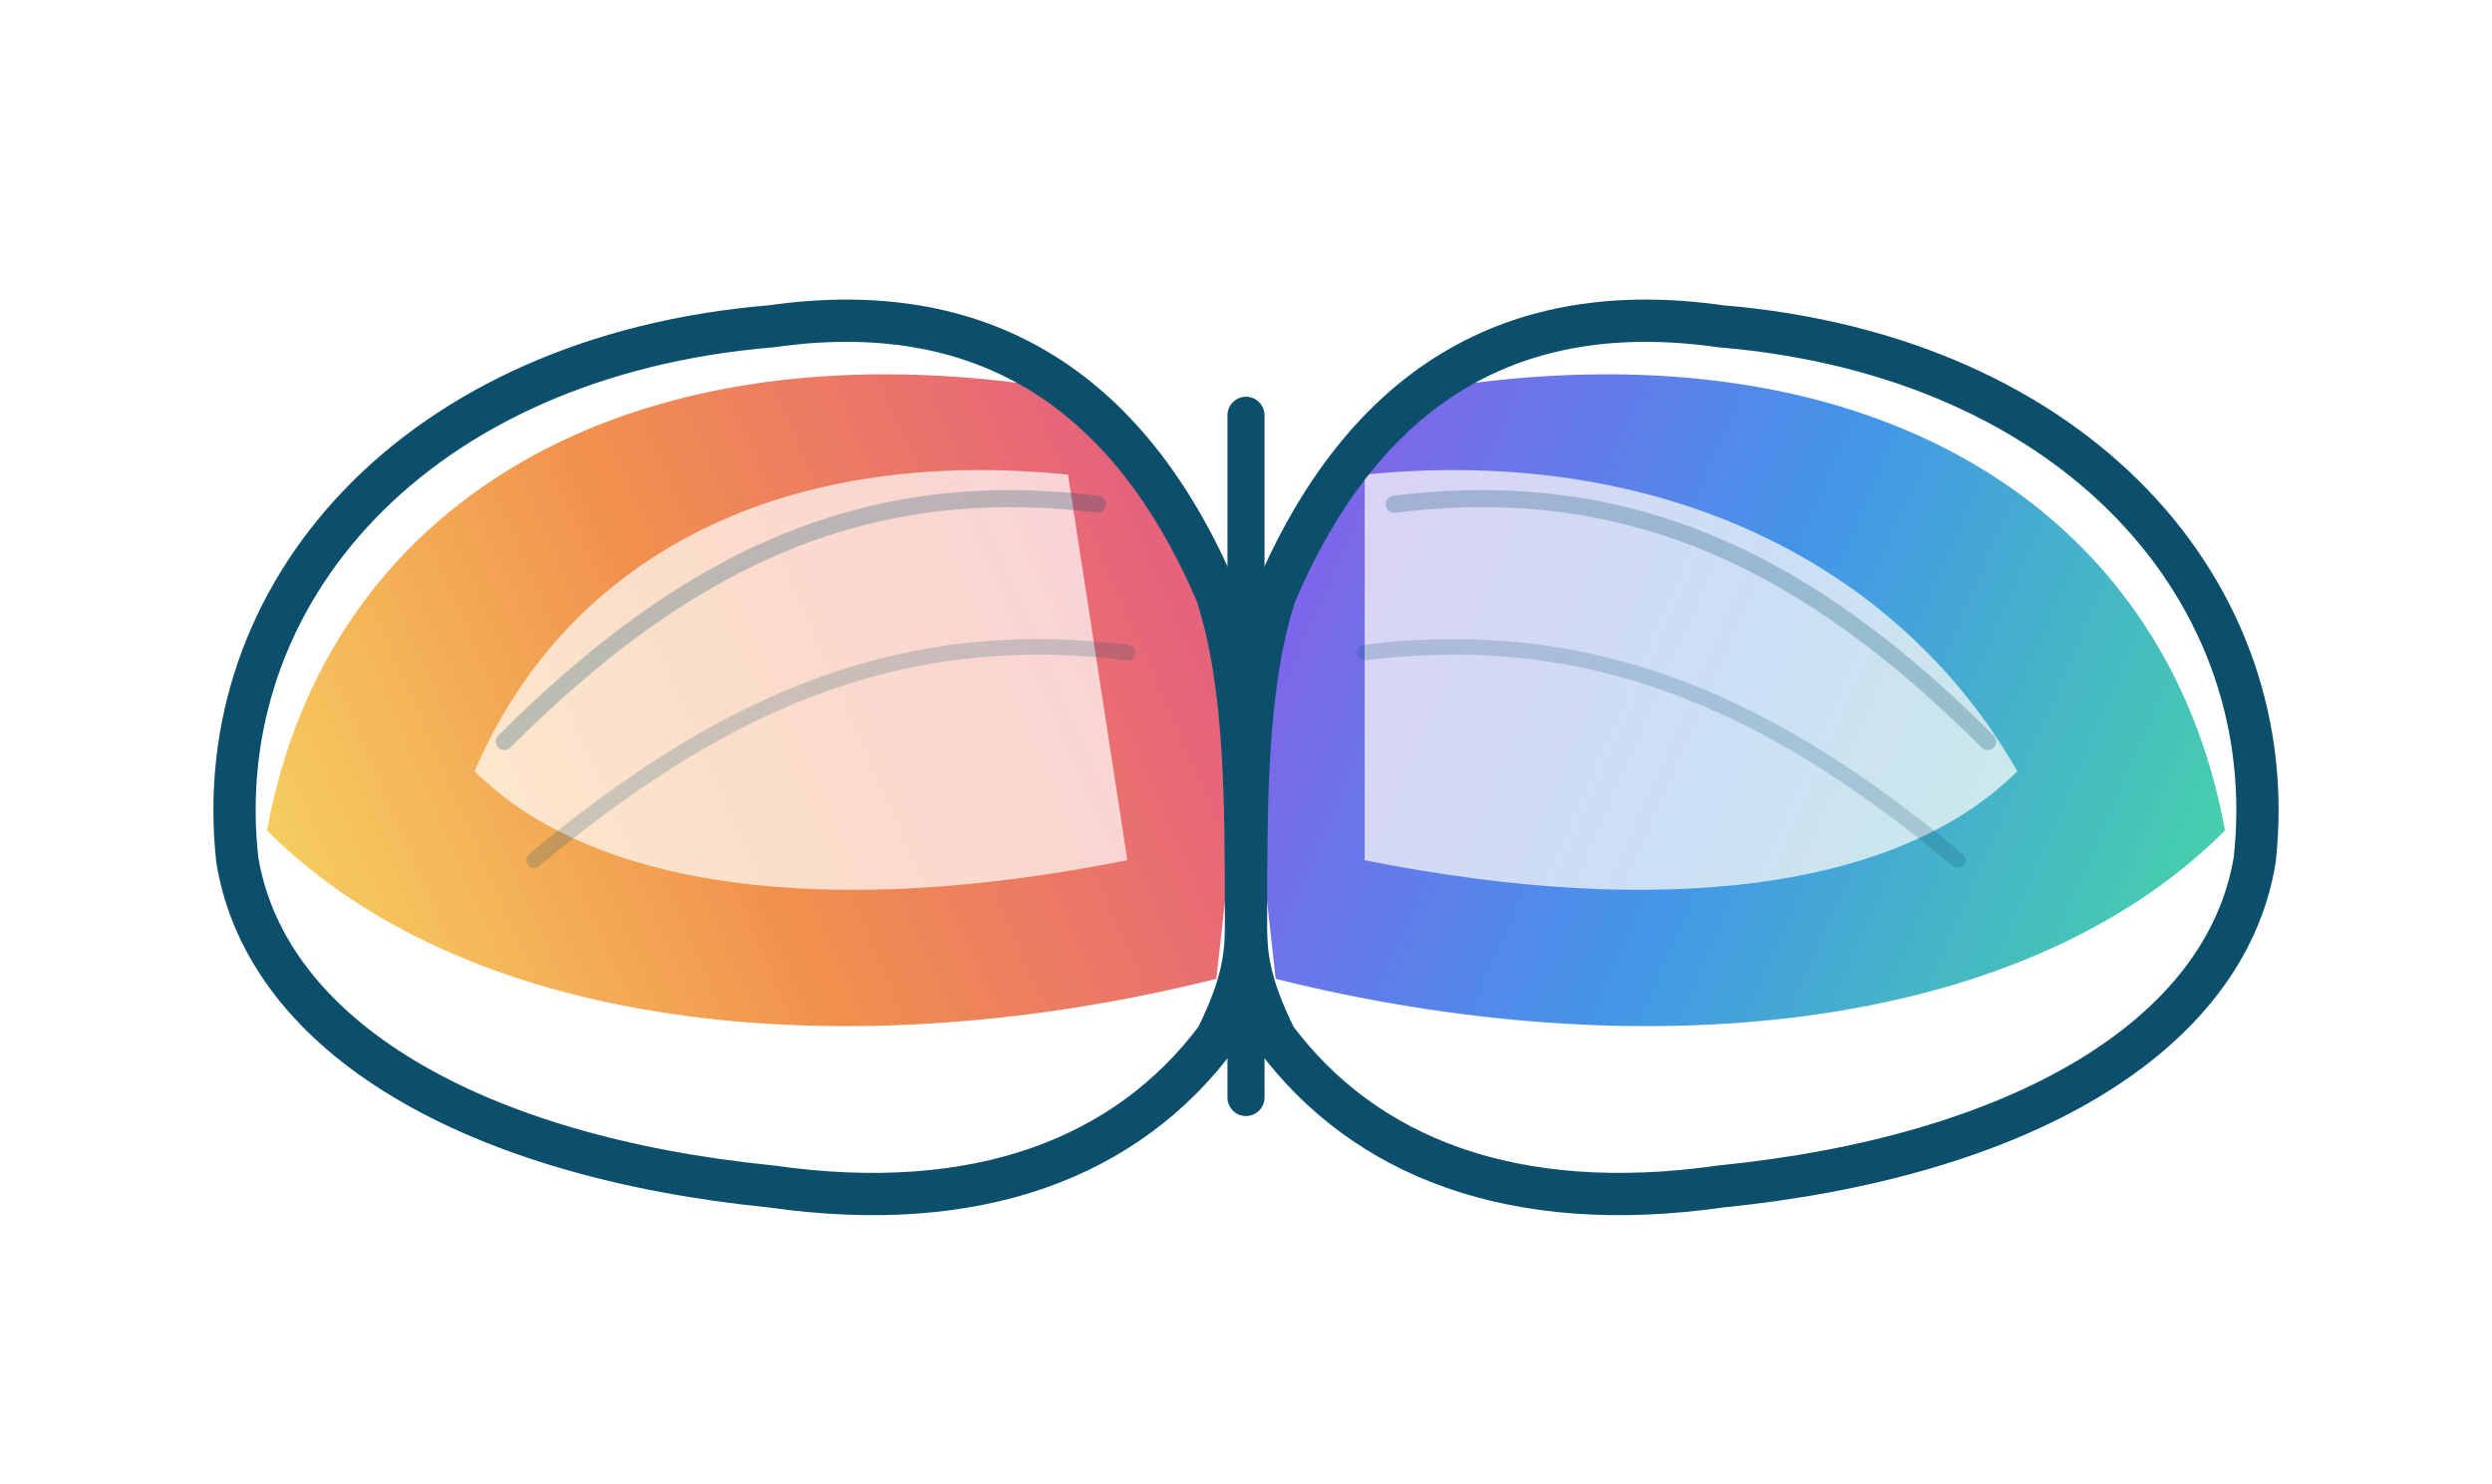
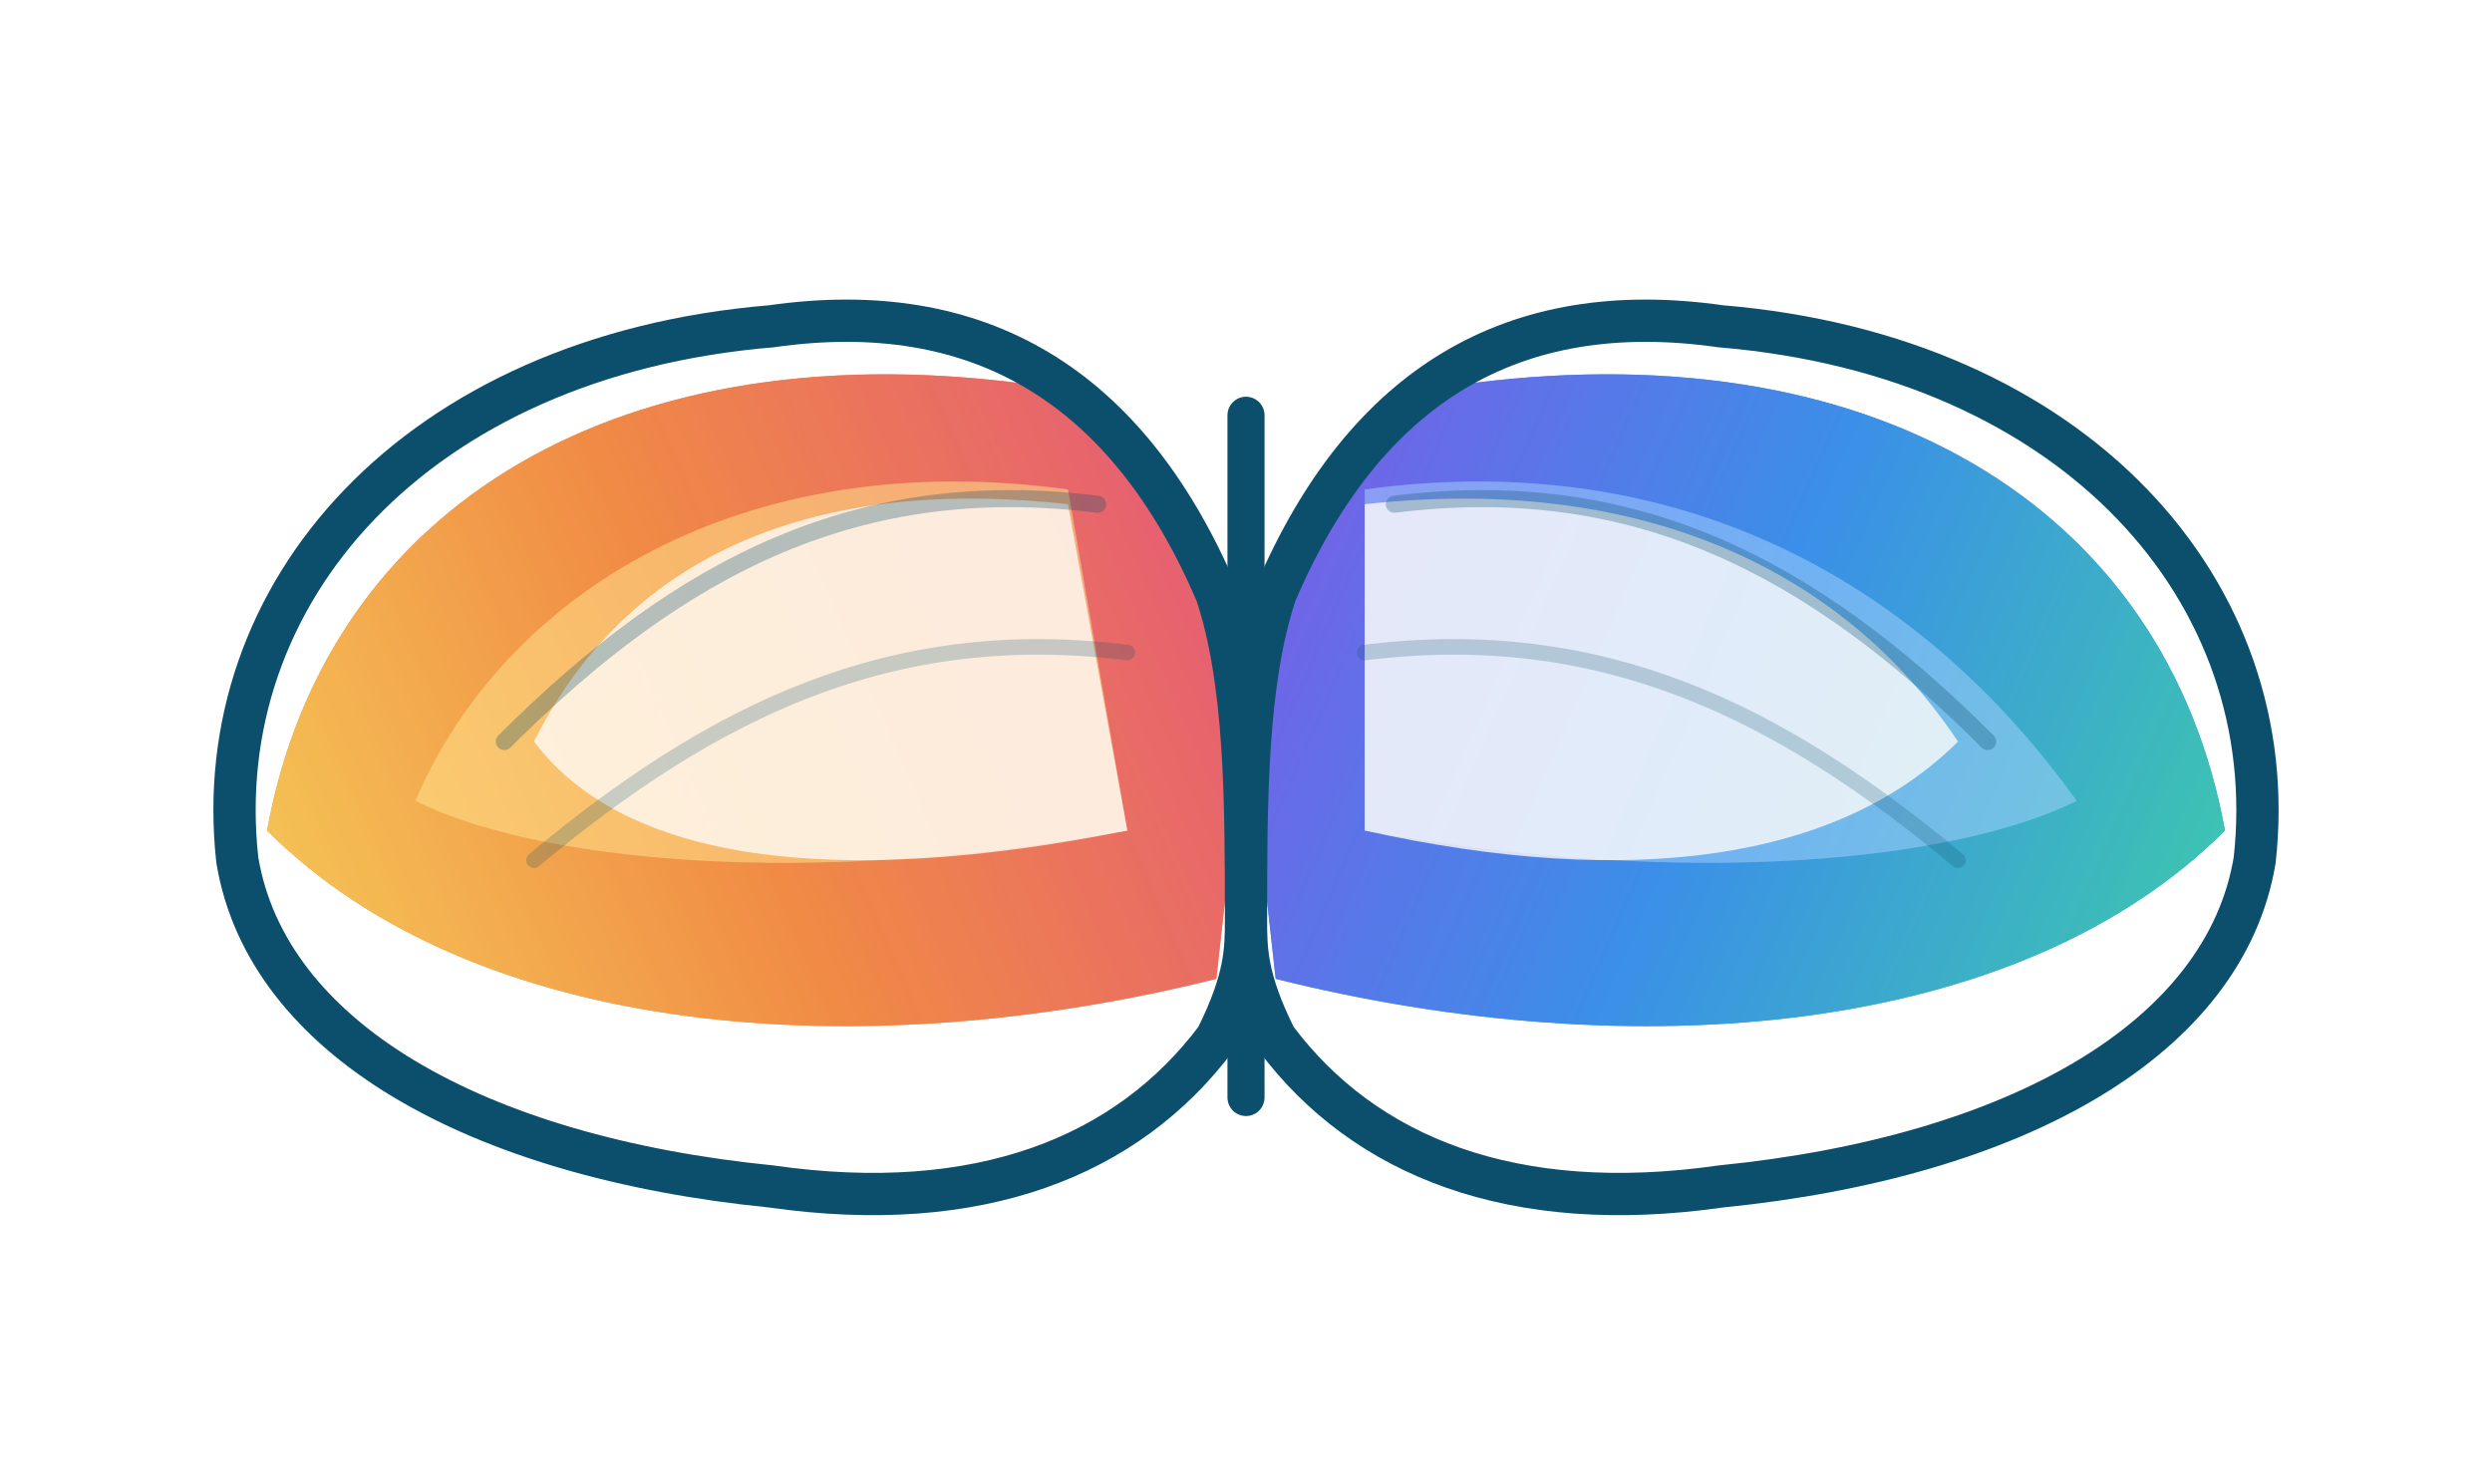
<svg xmlns="http://www.w3.org/2000/svg" class="furyu-mark" width="168" height="100" viewBox="0 0 168 100" fill="none" role="img" aria-label="Furyu — livro deitado aberto em traço contínuo">
  <defs>
    <linearGradient id="leafL" x1="14" y1="58" x2="78" y2="30" gradientUnits="userSpaceOnUse">
      <stop offset="0%" stop-color="#F6D35A" />
      <stop offset="50%" stop-color="#F08A45" />
      <stop offset="100%" stop-color="#E4577A" />
    </linearGradient>
    <linearGradient id="leafR" x1="90" y1="30" x2="154" y2="58" gradientUnits="userSpaceOnUse">
      <stop offset="0%" stop-color="#7A5CE8" />
      <stop offset="45%" stop-color="#3B8FE8" />
      <stop offset="100%" stop-color="#3DD4A0" />
    </linearGradient>
  </defs>
-   <path fill="url(#leafL)" opacity="0.95" d="M18 56            C22 34, 42 22, 70 26            C78 28, 82 36, 84 48            L82 66            C58 72, 32 70, 18 56 Z" />
-   <path fill="url(#leafR)" opacity="0.95" d="M84 48            C86 36, 90 28, 98 26            C126 22, 146 34, 150 56            C136 70, 110 72, 86 66            L84 48 Z" />
-   <path fill="#FFFCFA" opacity="0.72" d="M32 52 C38 38, 52 30, 72 32 L76 58 C56 62, 40 60, 32 52 Z" />
-   <path fill="#FFFCFA" opacity="0.72" d="M92 32 C112 30, 128 38, 136 52 C128 60, 112 62, 92 58 L92 32 Z" />
+   <path fill="#F08A45" d="M18 56            C22 34, 42 22, 70 26            C78 28, 82 36, 84 48            L82 66            C58 72, 32 70, 18 56 Z" />
+   <path fill="url(#leafL)" opacity="0.85" d="M18 56            C22 34, 42 22, 70 26            C78 28, 82 36, 84 48            L82 66            C58 72, 32 70, 18 56 Z" />
+   <path fill="#3B8FE8" d="M84 48            C86 36, 90 28, 98 26            C126 22, 146 34, 150 56            C136 70, 110 72, 86 66            L84 48 Z" />
+   <path fill="url(#leafR)" opacity="0.85" d="M84 48            C86 36, 90 28, 98 26            C126 22, 146 34, 150 56            C136 70, 110 72, 86 66            L84 48 Z" />
+   <path fill="#FFE08A" opacity="0.55" d="M28 54 C34 40, 50 30, 72 33 L76 56 C54 60, 36 58, 28 54 Z" />
+   <path fill="#A8D4FF" opacity="0.5" d="M92 33 C114 30, 130 40, 140 54 C132 58, 114 60, 92 56 L92 33 Z" />
+   <path fill="#FFFCFA" opacity="0.78" d="M36 50 C42 38, 54 32, 72 34 L76 56 C56 60, 42 58, 36 50 Z" />
+   <path fill="#FFFCFA" opacity="0.78" d="M92 34 C110 32, 124 38, 132 50 C124 58, 110 60, 92 56 L92 34 Z" />
  <path fill="none" stroke="#0B4F6C" stroke-width="2.85" stroke-linecap="round" stroke-linejoin="round" d="M 16 58        C 14 40, 28 24, 52 22        C 66 20, 76 26, 82 40        C 84 46, 84 54, 84 62        C 84 54, 84 46, 86 40        C 92 26, 102 20, 116 22        C 140 24, 154 40, 152 58        C 150 70, 136 78, 116 80        C 102 82, 92 78, 86 70        C 84 66, 84 64, 84 62        C 84 64, 84 66, 82 70        C 76 78, 66 82, 52 80        C 32 78, 18 70, 16 58        Z" />
  <path fill="none" stroke="#0B4F6C" stroke-width="2.5" stroke-linecap="round" d="M84 28 C84 40, 84 52, 84 74" />
-   <path fill="none" stroke="#0B4F6C" stroke-opacity="0.26" stroke-width="1.15" stroke-linecap="round" d="M34 50 C46 38, 58 32, 74 34" />
-   <path fill="none" stroke="#0B4F6C" stroke-opacity="0.2" stroke-width="1.05" stroke-linecap="round" d="M36 58 C48 48, 60 42, 76 44" />
-   <path fill="none" stroke="#0B4F6C" stroke-opacity="0.26" stroke-width="1.15" stroke-linecap="round" d="M94 34 C110 32, 122 38, 134 50" />
-   <path fill="none" stroke="#0B4F6C" stroke-opacity="0.2" stroke-width="1.05" stroke-linecap="round" d="M92 44 C108 42, 120 48, 132 58" />
+   <path fill="none" stroke="#0B4F6C" stroke-opacity="0.3" stroke-width="1.15" stroke-linecap="round" d="M34 50 C46 38, 58 32, 74 34" />
+   <path fill="none" stroke="#0B4F6C" stroke-opacity="0.22" stroke-width="1.05" stroke-linecap="round" d="M36 58 C48 48, 60 42, 76 44" />
+   <path fill="none" stroke="#0B4F6C" stroke-opacity="0.3" stroke-width="1.15" stroke-linecap="round" d="M94 34 C110 32, 122 38, 134 50" />
+   <path fill="none" stroke="#0B4F6C" stroke-opacity="0.22" stroke-width="1.05" stroke-linecap="round" d="M92 44 C108 42, 120 48, 132 58" />
</svg>
